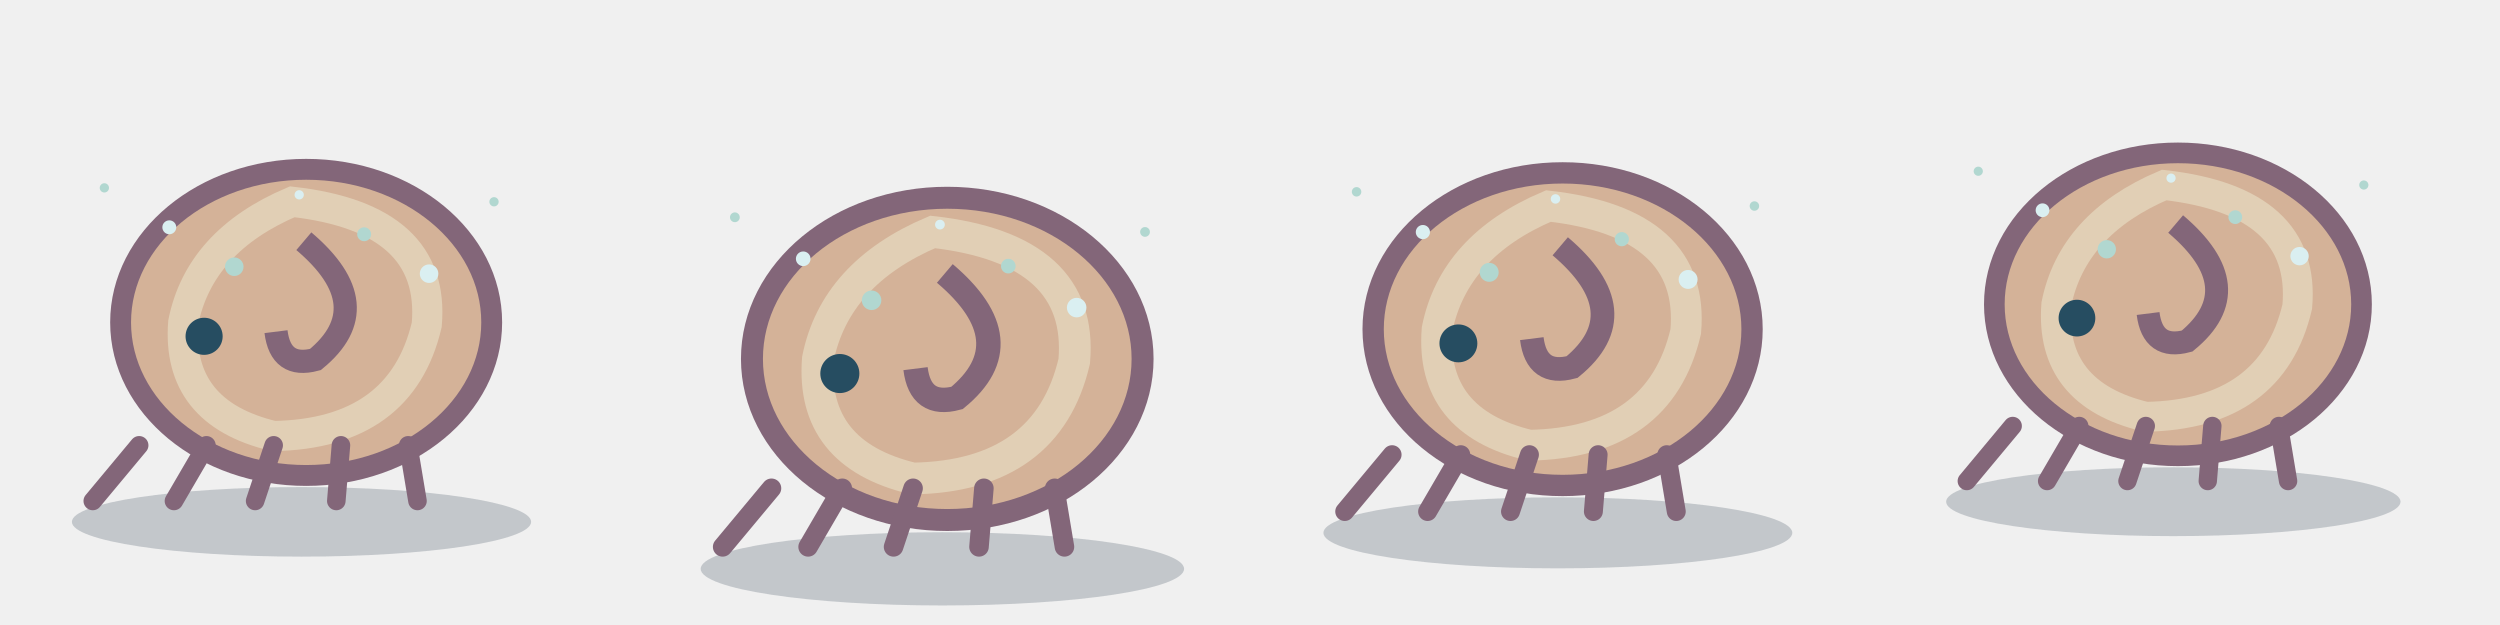
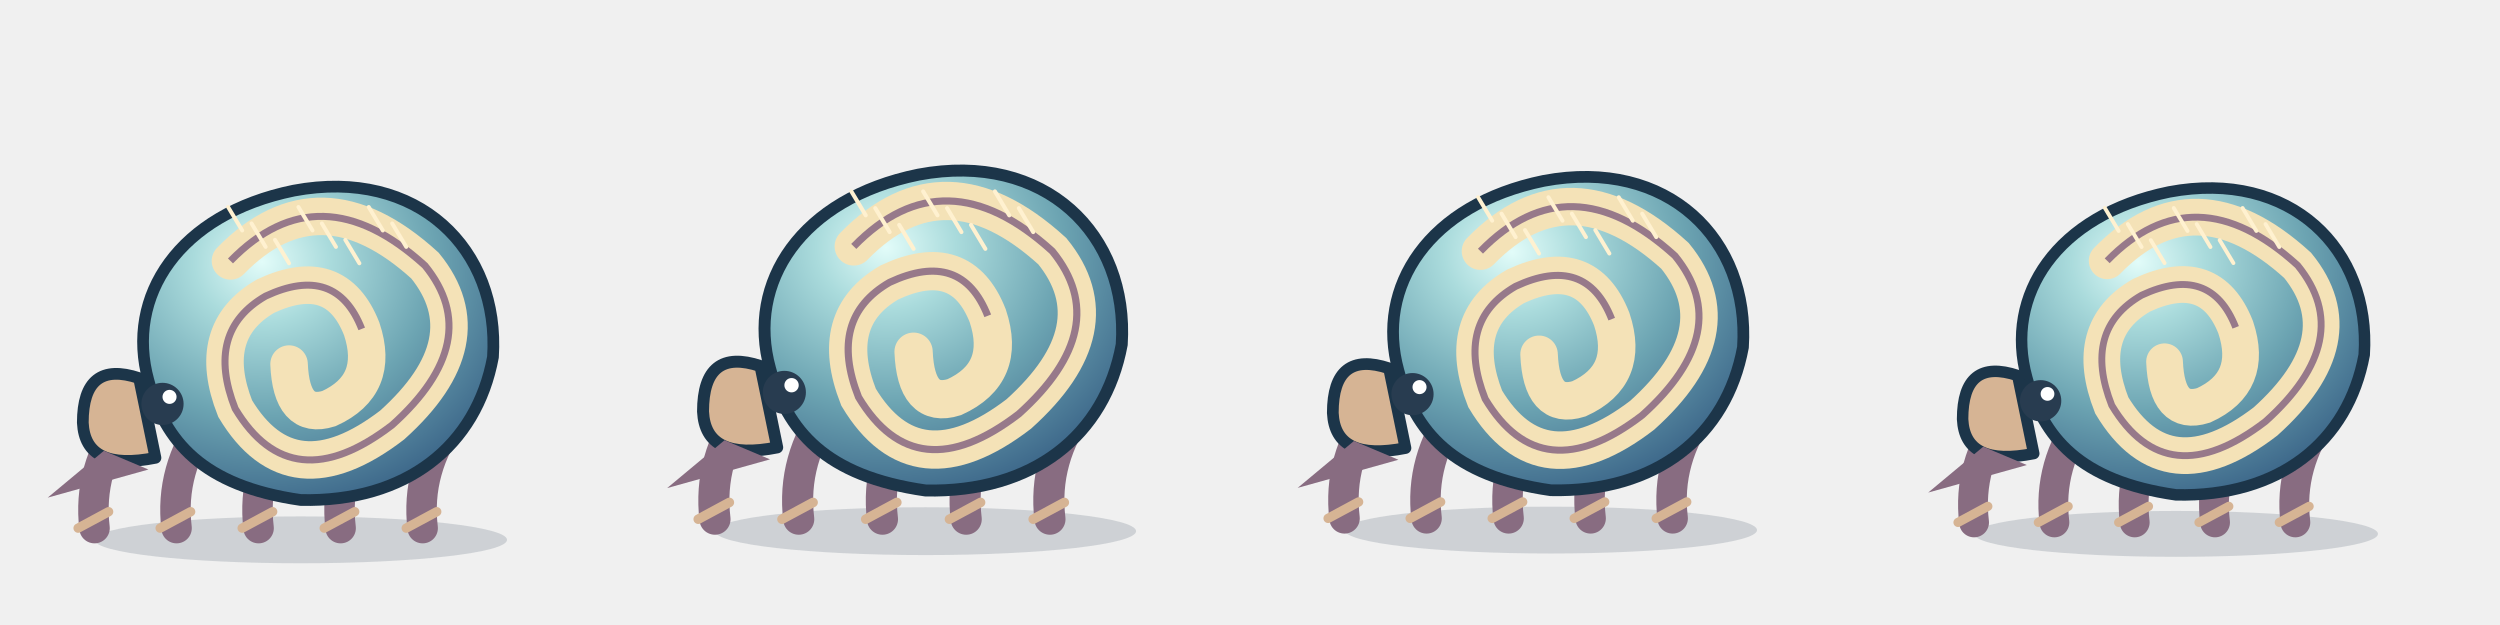
- <svg xmlns="http://www.w3.org/2000/svg" width="512" height="128" viewBox="0 0 512 128" shape-rendering="geometricPrecision">
+ <svg xmlns="http://www.w3.org/2000/svg" width="512" height="128" viewBox="0 0 512 128">
  <defs>
-     <linearGradient id="sky" x2="0" y2="1">
-       <stop stop-color="#2c6c91" />
-       <stop offset=".58" stop-color="#a0cbca" />
-       <stop offset="1" stop-color="#f6d7a7" />
+     <radialGradient id="body" cx=".34" cy=".24" r=".85">
+       <stop stop-color="#e2fcf9" />
+       <stop offset=".23" stop-color="#aadbdc" />
+       <stop offset=".58" stop-color="#6ca4b2" />
+       <stop offset="1" stop-color="#355d83" />
+     </radialGradient>
+     <radialGradient id="halo">
+       <stop stop-color="#b6fff9" stop-opacity=".8" />
+       <stop offset="1" stop-color="#a0ddfa" stop-opacity="0" />
+     </radialGradient>
+     <linearGradient id="floor" x2="0" y2="1">
+       <stop stop-color="#2b607e" />
+       <stop offset="1" stop-color="#142b51" />
    </linearGradient>
-     <linearGradient id="sea" x2="0" y2="1">
-       <stop stop-color="#447f95" />
-       <stop offset="1" stop-color="#143c60" />
-     </linearGradient>
-     <linearGradient id="gold" x2="1" y2="1">
-       <stop stop-color="#fff4b4" />
-       <stop offset=".52" stop-color="#efc06e" />
-       <stop offset="1" stop-color="#9b7456" />
-     </linearGradient>
-     <radialGradient id="halo">
-       <stop stop-color="#c9fff0" stop-opacity=".95" />
-       <stop offset="1" stop-color="#67cbd7" stop-opacity="0" />
-     </radialGradient>
  </defs>
-   <g transform="translate(0 0)">
-     <g transform="scale(0.475)">
-       <ellipse cx="130" cy="225" rx="99" ry="15" fill="#11253b33" stroke="none" stroke-width="0" />
-       <ellipse cx="132" cy="139" rx="80" ry="66" fill="#d4b298" stroke="#836679" stroke-width="9" />
-       <path d="M126 87 Q188 94 184 140 Q173 187 118 188 Q76 178 79 139 Q86 104 126 87Z" fill="none" stroke="#e1cfb5" stroke-width="13" />
-       <path d="M131 104 Q164 132 136 155 Q121 159 119 143" fill="none" stroke="#836679" stroke-width="10" />
-       <path d="M60 192 L40 216" fill="none" stroke="#836679" stroke-width="8" stroke-linecap="round" stroke-linejoin="round" />
-       <path d="M89 192 L75 216" fill="none" stroke="#836679" stroke-width="8" stroke-linecap="round" stroke-linejoin="round" />
-       <path d="M118 192 L110 216" fill="none" stroke="#836679" stroke-width="8" stroke-linecap="round" stroke-linejoin="round" />
-       <path d="M147 192 L145 216" fill="none" stroke="#836679" stroke-width="8" stroke-linecap="round" stroke-linejoin="round" />
-       <path d="M176 192 L180 216" fill="none" stroke="#836679" stroke-width="8" stroke-linecap="round" stroke-linejoin="round" />
-       <circle cx="88" cy="145" r="8" fill="#264d61" stroke="none" stroke-width="0" />
-       <circle cx="45" cy="81" r="2" fill="#b1d7d0" stroke="none" stroke-width="0" />
-       <circle cx="73" cy="98" r="3" fill="#daeff1" stroke="none" stroke-width="0" />
-       <circle cx="101" cy="115" r="4" fill="#b1d7d0" stroke="none" stroke-width="0" />
-       <circle cx="129" cy="84" r="2" fill="#daeff1" stroke="none" stroke-width="0" />
-       <circle cx="157" cy="101" r="3" fill="#b1d7d0" stroke="none" stroke-width="0" />
-       <circle cx="185" cy="118" r="4" fill="#daeff1" stroke="none" stroke-width="0" />
-       <circle cx="213" cy="87" r="2" fill="#b1d7d0" stroke="none" stroke-width="0" />
-     </g>
+   <g transform="translate(2.56 4) scale(0.48)">
+     <ellipse cx="123" cy="222" rx="88" ry="10" fill="#182d44" opacity=".16" />
+     <path d="M48 170 Q32 192 35 217" fill="none" stroke="#886c81" stroke-width="13" stroke-linecap="round" stroke-linejoin="round" />
+     <path d="M41 210 l-13 7" fill="none" stroke="#d6b494" stroke-width="4" stroke-linecap="round" stroke-linejoin="round" />
+     <path d="M83 170 Q67 192 70 217" fill="none" stroke="#886c81" stroke-width="13" stroke-linecap="round" stroke-linejoin="round" />
+     <path d="M76 210 l-13 7" fill="none" stroke="#d6b494" stroke-width="4" stroke-linecap="round" stroke-linejoin="round" />
+     <path d="M118 170 Q102 192 105 217" fill="none" stroke="#886c81" stroke-width="13" stroke-linecap="round" stroke-linejoin="round" />
+     <path d="M111 210 l-13 7" fill="none" stroke="#d6b494" stroke-width="4" stroke-linecap="round" stroke-linejoin="round" />
+     <path d="M153 170 Q137 192 140 217" fill="none" stroke="#886c81" stroke-width="13" stroke-linecap="round" stroke-linejoin="round" />
+     <path d="M146 210 l-13 7" fill="none" stroke="#d6b494" stroke-width="4" stroke-linecap="round" stroke-linejoin="round" />
+     <path d="M188 170 Q172 192 175 217" fill="none" stroke="#886c81" stroke-width="13" stroke-linecap="round" stroke-linejoin="round" />
+     <path d="M181 210 l-13 7" fill="none" stroke="#d6b494" stroke-width="4" stroke-linecap="round" stroke-linejoin="round" />
+     <path d="M58 154 C48 118 71 83 120 73 C173 63 208 98 205 144 C198 182 168 206 123 205 C81 199 65 180 58 154Z" fill="url(#body)" stroke="#1c3549" stroke-width="5" stroke-linejoin="round" />
+     <path d="M93 103 Q131 64 176 105 Q202 137 162 173 Q119 206 95 166 Q82 133 108 118 Q138 104 149 132 Q157 156 135 166 Q119 171 118 147" fill="none" stroke="#f4e2b7" stroke-width="16" stroke-linecap="round" />
+     <path d="M93 103 Q131 64 176 105 Q202 137 162 173 Q119 206 95 166 Q82 133 108 118 Q138 104 149 132" fill="none" stroke="#97798a" stroke-width="3" />
+     <path d="M54 153 Q30 145 30 172 Q31 193 61 187Z" fill="#d6b494" stroke="#1c3549" stroke-width="5" stroke-linejoin="round" />
+     <circle cx="64" cy="164" r="9" fill="#283c50" />
+     <circle cx="67" cy="161" r="3" fill="#fff" />
+     <polygon points="39,184 15,204 58,192" fill="#886c81" />
+     <path d="M92 80 l6 10" fill="none" stroke="#fff1d0" stroke-width="1.7" stroke-linecap="round" stroke-linejoin="round" />
+     <path d="M102 87 l6 10" fill="none" stroke="#fff1d0" stroke-width="1.7" stroke-linecap="round" stroke-linejoin="round" />
+     <path d="M112 94 l6 10" fill="none" stroke="#fff1d0" stroke-width="1.7" stroke-linecap="round" stroke-linejoin="round" />
+     <path d="M122 80 l6 10" fill="none" stroke="#fff1d0" stroke-width="1.7" stroke-linecap="round" stroke-linejoin="round" />
+     <path d="M132 87 l6 10" fill="none" stroke="#fff1d0" stroke-width="1.7" stroke-linecap="round" stroke-linejoin="round" />
+     <path d="M142 94 l6 10" fill="none" stroke="#fff1d0" stroke-width="1.7" stroke-linecap="round" stroke-linejoin="round" />
+     <path d="M152 80 l6 10" fill="none" stroke="#fff1d0" stroke-width="1.7" stroke-linecap="round" stroke-linejoin="round" />
+     <path d="M162 87 l6 10" fill="none" stroke="#fff1d0" stroke-width="1.7" stroke-linecap="round" stroke-linejoin="round" />
  </g>
-   <g transform="translate(128 4)">
-     <g transform="scale(0.5)">
-       <ellipse cx="130" cy="225" rx="99" ry="15" fill="#11253b33" stroke="none" stroke-width="0" />
-       <ellipse cx="132" cy="139" rx="80" ry="66" fill="#d4b298" stroke="#836679" stroke-width="9" />
-       <path d="M126 87 Q188 94 184 140 Q173 187 118 188 Q76 178 79 139 Q86 104 126 87Z" fill="none" stroke="#e1cfb5" stroke-width="13" />
-       <path d="M131 104 Q164 132 136 155 Q121 159 119 143" fill="none" stroke="#836679" stroke-width="10" />
-       <path d="M60 192 L40 216" fill="none" stroke="#836679" stroke-width="8" stroke-linecap="round" stroke-linejoin="round" />
-       <path d="M89 192 L75 216" fill="none" stroke="#836679" stroke-width="8" stroke-linecap="round" stroke-linejoin="round" />
-       <path d="M118 192 L110 216" fill="none" stroke="#836679" stroke-width="8" stroke-linecap="round" stroke-linejoin="round" />
-       <path d="M147 192 L145 216" fill="none" stroke="#836679" stroke-width="8" stroke-linecap="round" stroke-linejoin="round" />
-       <path d="M176 192 L180 216" fill="none" stroke="#836679" stroke-width="8" stroke-linecap="round" stroke-linejoin="round" />
-       <circle cx="88" cy="145" r="8" fill="#264d61" stroke="none" stroke-width="0" />
-       <circle cx="45" cy="81" r="2" fill="#b1d7d0" stroke="none" stroke-width="0" />
-       <circle cx="73" cy="98" r="3" fill="#daeff1" stroke="none" stroke-width="0" />
-       <circle cx="101" cy="115" r="4" fill="#b1d7d0" stroke="none" stroke-width="0" />
-       <circle cx="129" cy="84" r="2" fill="#daeff1" stroke="none" stroke-width="0" />
-       <circle cx="157" cy="101" r="3" fill="#b1d7d0" stroke="none" stroke-width="0" />
-       <circle cx="185" cy="118" r="4" fill="#daeff1" stroke="none" stroke-width="0" />
-       <circle cx="213" cy="87" r="2" fill="#b1d7d0" stroke="none" stroke-width="0" />
-     </g>
+   <g transform="translate(129.28 0) scale(0.49)">
+     <ellipse cx="123" cy="222" rx="88" ry="10" fill="#182d44" opacity=".16" />
+     <path d="M48 170 Q32 192 35 217" fill="none" stroke="#886c81" stroke-width="13" stroke-linecap="round" stroke-linejoin="round" />
+     <path d="M41 210 l-13 7" fill="none" stroke="#d6b494" stroke-width="4" stroke-linecap="round" stroke-linejoin="round" />
+     <path d="M83 170 Q67 192 70 217" fill="none" stroke="#886c81" stroke-width="13" stroke-linecap="round" stroke-linejoin="round" />
+     <path d="M76 210 l-13 7" fill="none" stroke="#d6b494" stroke-width="4" stroke-linecap="round" stroke-linejoin="round" />
+     <path d="M118 170 Q102 192 105 217" fill="none" stroke="#886c81" stroke-width="13" stroke-linecap="round" stroke-linejoin="round" />
+     <path d="M111 210 l-13 7" fill="none" stroke="#d6b494" stroke-width="4" stroke-linecap="round" stroke-linejoin="round" />
+     <path d="M153 170 Q137 192 140 217" fill="none" stroke="#886c81" stroke-width="13" stroke-linecap="round" stroke-linejoin="round" />
+     <path d="M146 210 l-13 7" fill="none" stroke="#d6b494" stroke-width="4" stroke-linecap="round" stroke-linejoin="round" />
+     <path d="M188 170 Q172 192 175 217" fill="none" stroke="#886c81" stroke-width="13" stroke-linecap="round" stroke-linejoin="round" />
+     <path d="M181 210 l-13 7" fill="none" stroke="#d6b494" stroke-width="4" stroke-linecap="round" stroke-linejoin="round" />
+     <path d="M58 154 C48 118 71 83 120 73 C173 63 208 98 205 144 C198 182 168 206 123 205 C81 199 65 180 58 154Z" fill="url(#body)" stroke="#1c3549" stroke-width="5" stroke-linejoin="round" />
+     <path d="M93 103 Q131 64 176 105 Q202 137 162 173 Q119 206 95 166 Q82 133 108 118 Q138 104 149 132 Q157 156 135 166 Q119 171 118 147" fill="none" stroke="#f4e2b7" stroke-width="16" stroke-linecap="round" />
+     <path d="M93 103 Q131 64 176 105 Q202 137 162 173 Q119 206 95 166 Q82 133 108 118 Q138 104 149 132" fill="none" stroke="#97798a" stroke-width="3" />
+     <path d="M54 153 Q30 145 30 172 Q31 193 61 187Z" fill="#d6b494" stroke="#1c3549" stroke-width="5" stroke-linejoin="round" />
+     <circle cx="64" cy="164" r="9" fill="#283c50" />
+     <circle cx="67" cy="161" r="3" fill="#fff" />
+     <polygon points="39,184 15,204 58,192" fill="#886c81" />
+     <path d="M92 80 l6 10" fill="none" stroke="#fff1d0" stroke-width="1.7" stroke-linecap="round" stroke-linejoin="round" />
+     <path d="M102 87 l6 10" fill="none" stroke="#fff1d0" stroke-width="1.7" stroke-linecap="round" stroke-linejoin="round" />
+     <path d="M112 94 l6 10" fill="none" stroke="#fff1d0" stroke-width="1.7" stroke-linecap="round" stroke-linejoin="round" />
+     <path d="M122 80 l6 10" fill="none" stroke="#fff1d0" stroke-width="1.7" stroke-linecap="round" stroke-linejoin="round" />
+     <path d="M132 87 l6 10" fill="none" stroke="#fff1d0" stroke-width="1.7" stroke-linecap="round" stroke-linejoin="round" />
+     <path d="M142 94 l6 10" fill="none" stroke="#fff1d0" stroke-width="1.7" stroke-linecap="round" stroke-linejoin="round" />
+     <path d="M152 80 l6 10" fill="none" stroke="#fff1d0" stroke-width="1.7" stroke-linecap="round" stroke-linejoin="round" />
+     <path d="M162 87 l6 10" fill="none" stroke="#fff1d0" stroke-width="1.7" stroke-linecap="round" stroke-linejoin="round" />
  </g>
-   <g transform="translate(256 0)">
-     <g transform="scale(0.485)">
-       <ellipse cx="130" cy="225" rx="99" ry="15" fill="#11253b33" stroke="none" stroke-width="0" />
-       <ellipse cx="132" cy="139" rx="80" ry="66" fill="#d4b298" stroke="#836679" stroke-width="9" />
-       <path d="M126 87 Q188 94 184 140 Q173 187 118 188 Q76 178 79 139 Q86 104 126 87Z" fill="none" stroke="#e1cfb5" stroke-width="13" />
-       <path d="M131 104 Q164 132 136 155 Q121 159 119 143" fill="none" stroke="#836679" stroke-width="10" />
-       <path d="M60 192 L40 216" fill="none" stroke="#836679" stroke-width="8" stroke-linecap="round" stroke-linejoin="round" />
-       <path d="M89 192 L75 216" fill="none" stroke="#836679" stroke-width="8" stroke-linecap="round" stroke-linejoin="round" />
-       <path d="M118 192 L110 216" fill="none" stroke="#836679" stroke-width="8" stroke-linecap="round" stroke-linejoin="round" />
-       <path d="M147 192 L145 216" fill="none" stroke="#836679" stroke-width="8" stroke-linecap="round" stroke-linejoin="round" />
-       <path d="M176 192 L180 216" fill="none" stroke="#836679" stroke-width="8" stroke-linecap="round" stroke-linejoin="round" />
-       <circle cx="88" cy="145" r="8" fill="#264d61" stroke="none" stroke-width="0" />
-       <circle cx="45" cy="81" r="2" fill="#b1d7d0" stroke="none" stroke-width="0" />
-       <circle cx="73" cy="98" r="3" fill="#daeff1" stroke="none" stroke-width="0" />
-       <circle cx="101" cy="115" r="4" fill="#b1d7d0" stroke="none" stroke-width="0" />
-       <circle cx="129" cy="84" r="2" fill="#daeff1" stroke="none" stroke-width="0" />
-       <circle cx="157" cy="101" r="3" fill="#b1d7d0" stroke="none" stroke-width="0" />
-       <circle cx="185" cy="118" r="4" fill="#daeff1" stroke="none" stroke-width="0" />
-       <circle cx="213" cy="87" r="2" fill="#b1d7d0" stroke="none" stroke-width="0" />
-     </g>
+   <g transform="translate(258.56 2) scale(0.48)">
+     <ellipse cx="123" cy="222" rx="88" ry="10" fill="#182d44" opacity=".16" />
+     <path d="M48 170 Q32 192 35 217" fill="none" stroke="#886c81" stroke-width="13" stroke-linecap="round" stroke-linejoin="round" />
+     <path d="M41 210 l-13 7" fill="none" stroke="#d6b494" stroke-width="4" stroke-linecap="round" stroke-linejoin="round" />
+     <path d="M83 170 Q67 192 70 217" fill="none" stroke="#886c81" stroke-width="13" stroke-linecap="round" stroke-linejoin="round" />
+     <path d="M76 210 l-13 7" fill="none" stroke="#d6b494" stroke-width="4" stroke-linecap="round" stroke-linejoin="round" />
+     <path d="M118 170 Q102 192 105 217" fill="none" stroke="#886c81" stroke-width="13" stroke-linecap="round" stroke-linejoin="round" />
+     <path d="M111 210 l-13 7" fill="none" stroke="#d6b494" stroke-width="4" stroke-linecap="round" stroke-linejoin="round" />
+     <path d="M153 170 Q137 192 140 217" fill="none" stroke="#886c81" stroke-width="13" stroke-linecap="round" stroke-linejoin="round" />
+     <path d="M146 210 l-13 7" fill="none" stroke="#d6b494" stroke-width="4" stroke-linecap="round" stroke-linejoin="round" />
+     <path d="M188 170 Q172 192 175 217" fill="none" stroke="#886c81" stroke-width="13" stroke-linecap="round" stroke-linejoin="round" />
+     <path d="M181 210 l-13 7" fill="none" stroke="#d6b494" stroke-width="4" stroke-linecap="round" stroke-linejoin="round" />
+     <path d="M58 154 C48 118 71 83 120 73 C173 63 208 98 205 144 C198 182 168 206 123 205 C81 199 65 180 58 154Z" fill="url(#body)" stroke="#1c3549" stroke-width="5" stroke-linejoin="round" />
+     <path d="M93 103 Q131 64 176 105 Q202 137 162 173 Q119 206 95 166 Q82 133 108 118 Q138 104 149 132 Q157 156 135 166 Q119 171 118 147" fill="none" stroke="#f4e2b7" stroke-width="16" stroke-linecap="round" />
+     <path d="M93 103 Q131 64 176 105 Q202 137 162 173 Q119 206 95 166 Q82 133 108 118 Q138 104 149 132" fill="none" stroke="#97798a" stroke-width="3" />
+     <path d="M54 153 Q30 145 30 172 Q31 193 61 187Z" fill="#d6b494" stroke="#1c3549" stroke-width="5" stroke-linejoin="round" />
+     <circle cx="64" cy="164" r="9" fill="#283c50" />
+     <circle cx="67" cy="161" r="3" fill="#fff" />
+     <polygon points="39,184 15,204 58,192" fill="#886c81" />
+     <path d="M92 80 l6 10" fill="none" stroke="#fff1d0" stroke-width="1.7" stroke-linecap="round" stroke-linejoin="round" />
+     <path d="M102 87 l6 10" fill="none" stroke="#fff1d0" stroke-width="1.7" stroke-linecap="round" stroke-linejoin="round" />
+     <path d="M112 94 l6 10" fill="none" stroke="#fff1d0" stroke-width="1.7" stroke-linecap="round" stroke-linejoin="round" />
+     <path d="M122 80 l6 10" fill="none" stroke="#fff1d0" stroke-width="1.7" stroke-linecap="round" stroke-linejoin="round" />
+     <path d="M132 87 l6 10" fill="none" stroke="#fff1d0" stroke-width="1.7" stroke-linecap="round" stroke-linejoin="round" />
+     <path d="M142 94 l6 10" fill="none" stroke="#fff1d0" stroke-width="1.7" stroke-linecap="round" stroke-linejoin="round" />
+     <path d="M152 80 l6 10" fill="none" stroke="#fff1d0" stroke-width="1.7" stroke-linecap="round" stroke-linejoin="round" />
+     <path d="M162 87 l6 10" fill="none" stroke="#fff1d0" stroke-width="1.7" stroke-linecap="round" stroke-linejoin="round" />
  </g>
-   <g transform="translate(384 -3)">
-     <g transform="scale(0.47)">
-       <ellipse cx="130" cy="225" rx="99" ry="15" fill="#11253b33" stroke="none" stroke-width="0" />
-       <ellipse cx="132" cy="139" rx="80" ry="66" fill="#d4b298" stroke="#836679" stroke-width="9" />
-       <path d="M126 87 Q188 94 184 140 Q173 187 118 188 Q76 178 79 139 Q86 104 126 87Z" fill="none" stroke="#e1cfb5" stroke-width="13" />
-       <path d="M131 104 Q164 132 136 155 Q121 159 119 143" fill="none" stroke="#836679" stroke-width="10" />
-       <path d="M60 192 L40 216" fill="none" stroke="#836679" stroke-width="8" stroke-linecap="round" stroke-linejoin="round" />
-       <path d="M89 192 L75 216" fill="none" stroke="#836679" stroke-width="8" stroke-linecap="round" stroke-linejoin="round" />
-       <path d="M118 192 L110 216" fill="none" stroke="#836679" stroke-width="8" stroke-linecap="round" stroke-linejoin="round" />
-       <path d="M147 192 L145 216" fill="none" stroke="#836679" stroke-width="8" stroke-linecap="round" stroke-linejoin="round" />
-       <path d="M176 192 L180 216" fill="none" stroke="#836679" stroke-width="8" stroke-linecap="round" stroke-linejoin="round" />
-       <circle cx="88" cy="145" r="8" fill="#264d61" stroke="none" stroke-width="0" />
-       <circle cx="45" cy="81" r="2" fill="#b1d7d0" stroke="none" stroke-width="0" />
-       <circle cx="73" cy="98" r="3" fill="#daeff1" stroke="none" stroke-width="0" />
-       <circle cx="101" cy="115" r="4" fill="#b1d7d0" stroke="none" stroke-width="0" />
-       <circle cx="129" cy="84" r="2" fill="#daeff1" stroke="none" stroke-width="0" />
-       <circle cx="157" cy="101" r="3" fill="#b1d7d0" stroke="none" stroke-width="0" />
-       <circle cx="185" cy="118" r="4" fill="#daeff1" stroke="none" stroke-width="0" />
-       <circle cx="213" cy="87" r="2" fill="#b1d7d0" stroke="none" stroke-width="0" />
-     </g>
+   <g transform="translate(387.84 5) scale(0.47)">
+     <ellipse cx="123" cy="222" rx="88" ry="10" fill="#182d44" opacity=".16" />
+     <path d="M48 170 Q32 192 35 217" fill="none" stroke="#886c81" stroke-width="13" stroke-linecap="round" stroke-linejoin="round" />
+     <path d="M41 210 l-13 7" fill="none" stroke="#d6b494" stroke-width="4" stroke-linecap="round" stroke-linejoin="round" />
+     <path d="M83 170 Q67 192 70 217" fill="none" stroke="#886c81" stroke-width="13" stroke-linecap="round" stroke-linejoin="round" />
+     <path d="M76 210 l-13 7" fill="none" stroke="#d6b494" stroke-width="4" stroke-linecap="round" stroke-linejoin="round" />
+     <path d="M118 170 Q102 192 105 217" fill="none" stroke="#886c81" stroke-width="13" stroke-linecap="round" stroke-linejoin="round" />
+     <path d="M111 210 l-13 7" fill="none" stroke="#d6b494" stroke-width="4" stroke-linecap="round" stroke-linejoin="round" />
+     <path d="M153 170 Q137 192 140 217" fill="none" stroke="#886c81" stroke-width="13" stroke-linecap="round" stroke-linejoin="round" />
+     <path d="M146 210 l-13 7" fill="none" stroke="#d6b494" stroke-width="4" stroke-linecap="round" stroke-linejoin="round" />
+     <path d="M188 170 Q172 192 175 217" fill="none" stroke="#886c81" stroke-width="13" stroke-linecap="round" stroke-linejoin="round" />
+     <path d="M181 210 l-13 7" fill="none" stroke="#d6b494" stroke-width="4" stroke-linecap="round" stroke-linejoin="round" />
+     <path d="M58 154 C48 118 71 83 120 73 C173 63 208 98 205 144 C198 182 168 206 123 205 C81 199 65 180 58 154Z" fill="url(#body)" stroke="#1c3549" stroke-width="5" stroke-linejoin="round" />
+     <path d="M93 103 Q131 64 176 105 Q202 137 162 173 Q119 206 95 166 Q82 133 108 118 Q138 104 149 132 Q157 156 135 166 Q119 171 118 147" fill="none" stroke="#f4e2b7" stroke-width="16" stroke-linecap="round" />
+     <path d="M93 103 Q131 64 176 105 Q202 137 162 173 Q119 206 95 166 Q82 133 108 118 Q138 104 149 132" fill="none" stroke="#97798a" stroke-width="3" />
+     <path d="M54 153 Q30 145 30 172 Q31 193 61 187Z" fill="#d6b494" stroke="#1c3549" stroke-width="5" stroke-linejoin="round" />
+     <circle cx="64" cy="164" r="9" fill="#283c50" />
+     <circle cx="67" cy="161" r="3" fill="#fff" />
+     <polygon points="39,184 15,204 58,192" fill="#886c81" />
+     <path d="M92 80 l6 10" fill="none" stroke="#fff1d0" stroke-width="1.7" stroke-linecap="round" stroke-linejoin="round" />
+     <path d="M102 87 l6 10" fill="none" stroke="#fff1d0" stroke-width="1.7" stroke-linecap="round" stroke-linejoin="round" />
+     <path d="M112 94 l6 10" fill="none" stroke="#fff1d0" stroke-width="1.7" stroke-linecap="round" stroke-linejoin="round" />
+     <path d="M122 80 l6 10" fill="none" stroke="#fff1d0" stroke-width="1.7" stroke-linecap="round" stroke-linejoin="round" />
+     <path d="M132 87 l6 10" fill="none" stroke="#fff1d0" stroke-width="1.7" stroke-linecap="round" stroke-linejoin="round" />
+     <path d="M142 94 l6 10" fill="none" stroke="#fff1d0" stroke-width="1.7" stroke-linecap="round" stroke-linejoin="round" />
+     <path d="M152 80 l6 10" fill="none" stroke="#fff1d0" stroke-width="1.7" stroke-linecap="round" stroke-linejoin="round" />
+     <path d="M162 87 l6 10" fill="none" stroke="#fff1d0" stroke-width="1.7" stroke-linecap="round" stroke-linejoin="round" />
  </g>
</svg>
